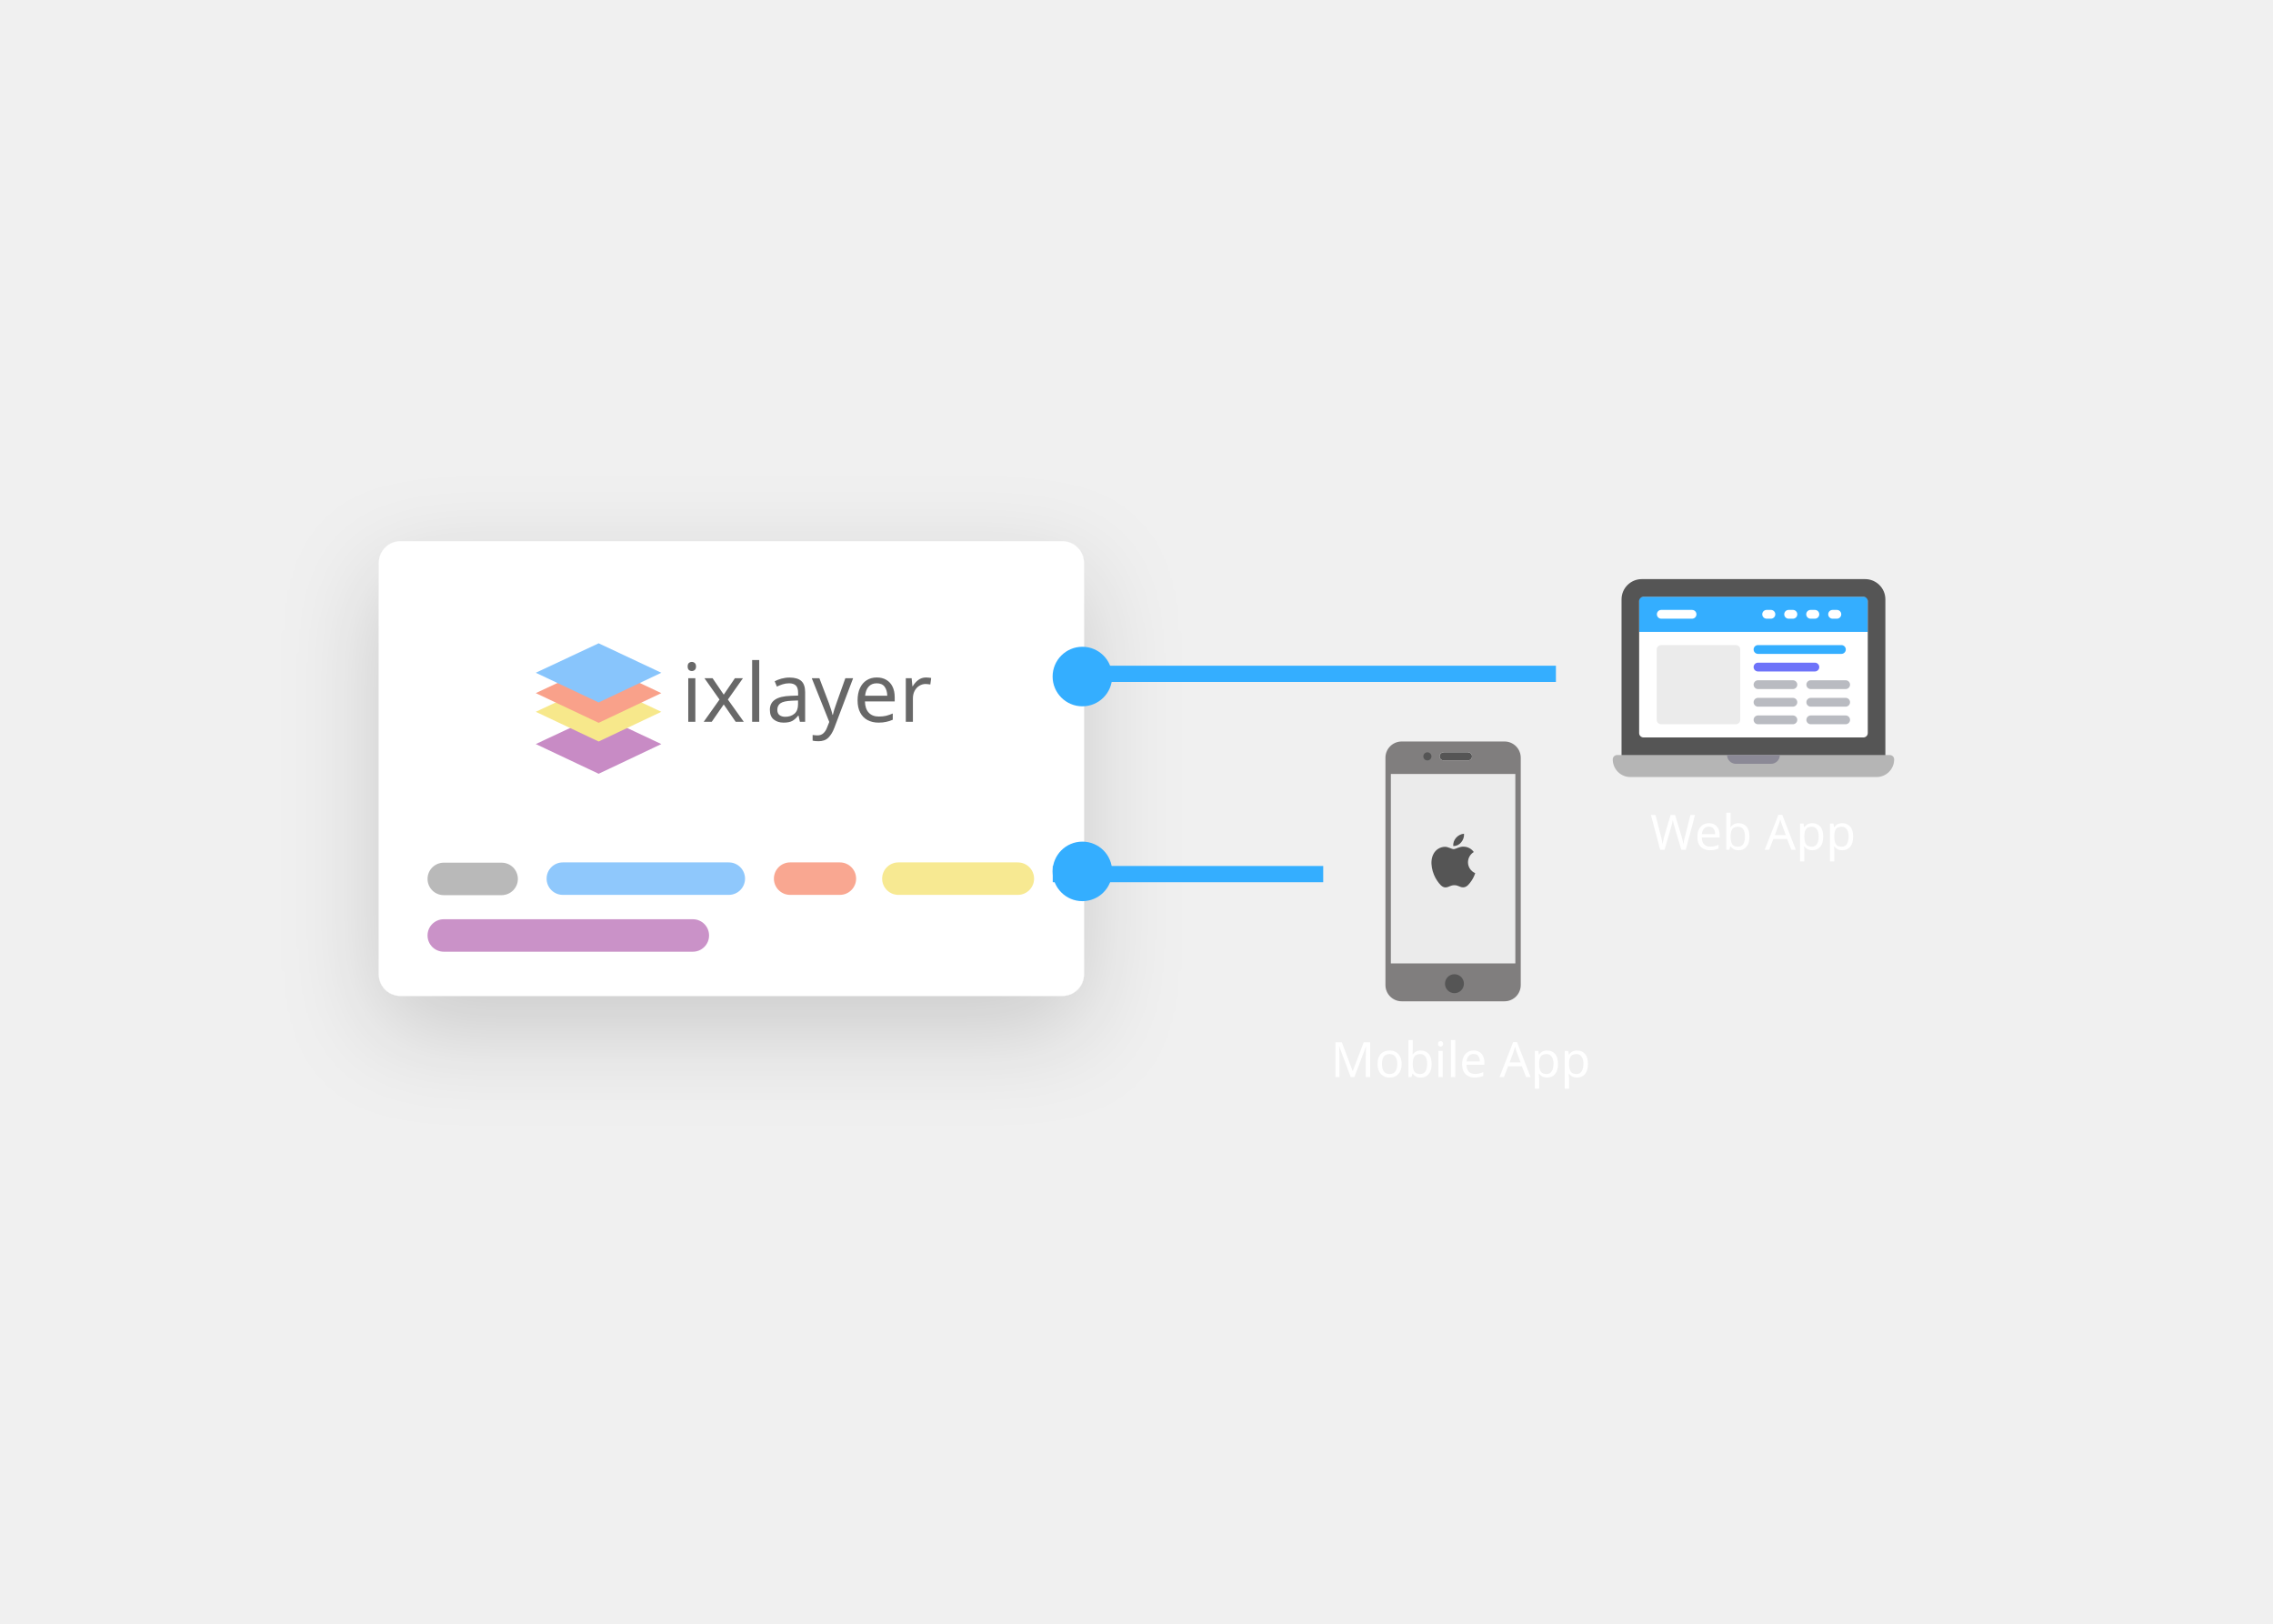
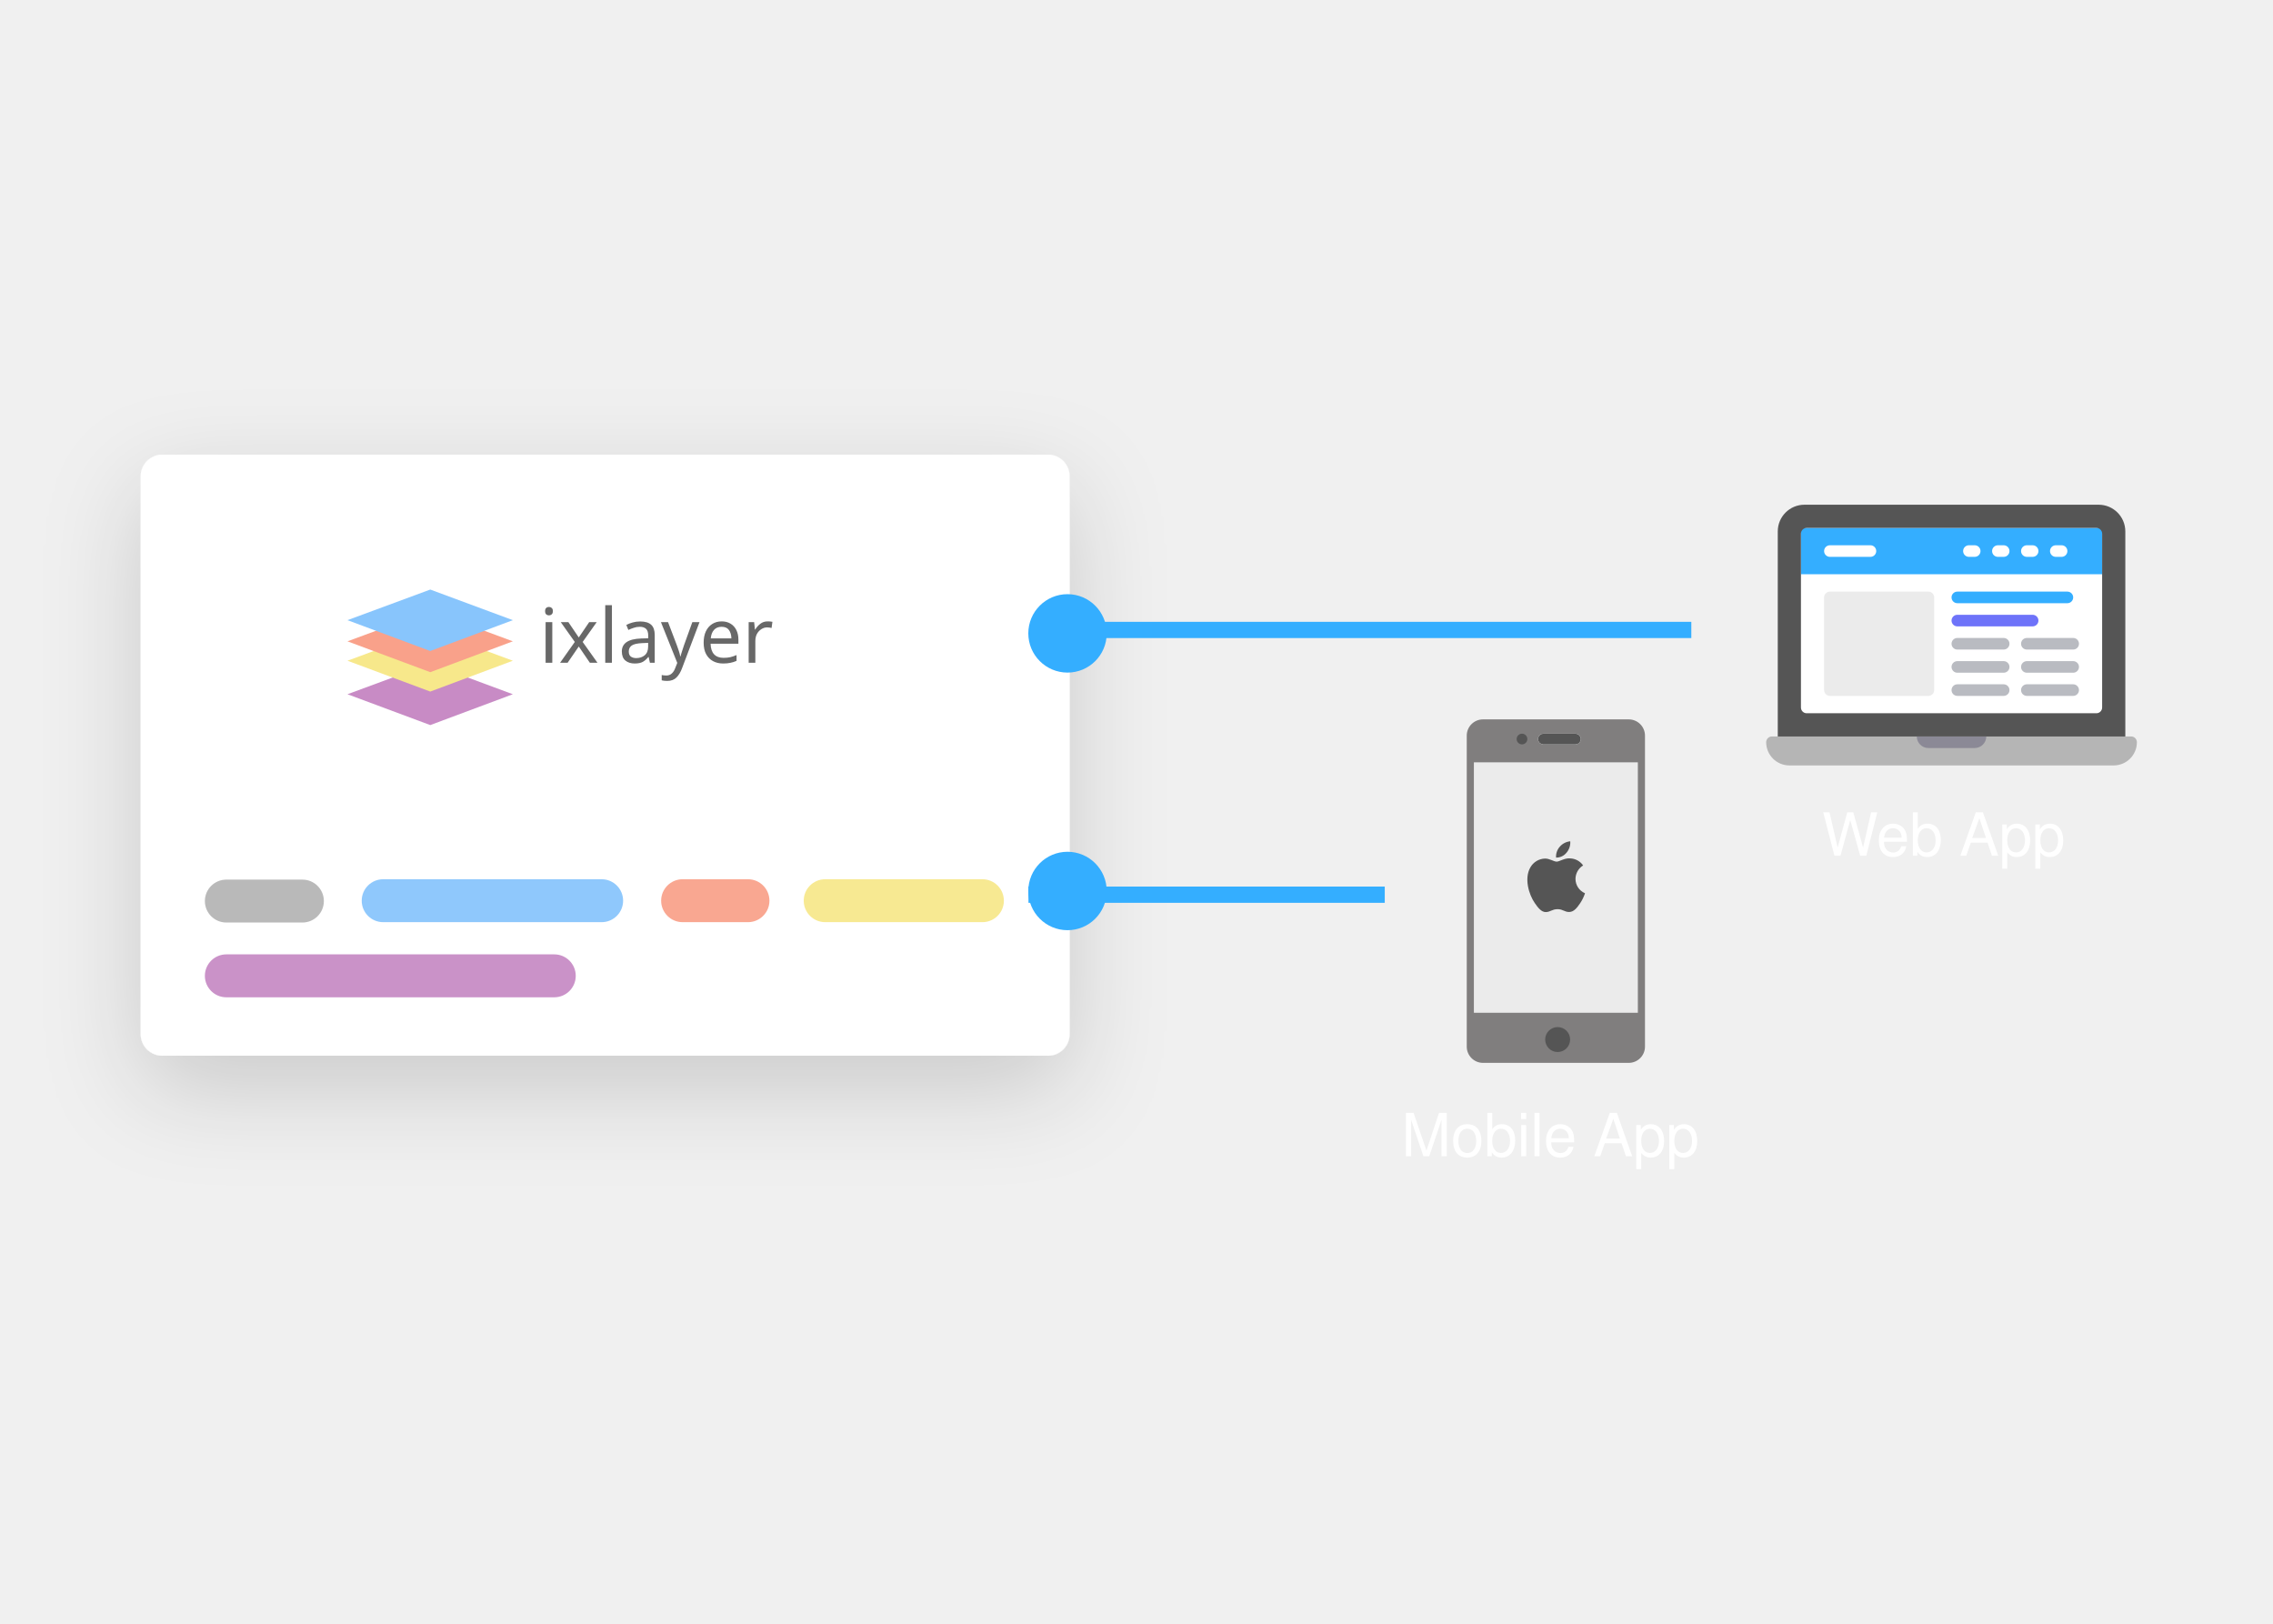
- <svg xmlns="http://www.w3.org/2000/svg" viewBox="-748 4996 420 300">
+ <svg xmlns="http://www.w3.org/2000/svg" viewBox="-743 7582 420 300">
  <defs>
-     <style>.a{clip-path:url(#d);}.b,.m,.t{fill:#fff;}.c{opacity:0.94;}.d{fill:#b5b5b5;}.e{fill:#88c5fc;}.f{fill:#c78bc5;}.g{fill:#f9a18a;}.h{fill:#f7e88b;}.i{fill:#686868;font-size:15px;font-family:TrebuchetMS, Trebuchet MS;}.j{fill:#c17dbe;opacity:0.89;}.k,.v{fill:none;}.k{stroke:#34aeff;stroke-miterlimit:10;stroke-width:3px;}.l{fill:#34aeff;}.m{font-size:9px;font-family:Quicksand-Regular, Quicksand;}.n{fill:#555;}.o{fill:#ebebeb;}.p{fill:#b9bbc1;}.q{fill:#6e73f9;}.r{fill:#8b8996;}.s{fill:#807e7e;}.t{stroke:#555;}.u{stroke:none;}.w{filter:url(#a);}</style>
-     <filter id="a" x="-705" y="5075" width="184.291" height="137.997" filterUnits="userSpaceOnUse">
+     <style>
+       .cls-1 {
+         clip-path: url(#clip-ix360-web-and-mobile_1);
+       }
+ 
+       .cls-13, .cls-2, .cls-20 {
+         fill: #fff;
+       }
+ 
+       .cls-3 {
+         opacity: 0.94;
+       }
+ 
+       .cls-4 {
+         fill: #b5b5b5;
+       }
+ 
+       .cls-5 {
+         fill: #88c5fc;
+       }
+ 
+       .cls-6 {
+         fill: #c78bc5;
+       }
+ 
+       .cls-7 {
+         fill: #f9a18a;
+       }
+ 
+       .cls-8 {
+         fill: #f7e88b;
+       }
+ 
+       .cls-9 {
+         fill: #686868;
+         font-size: 14px;
+         font-family: TrebuchetMS, Trebuchet MS;
+       }
+ 
+       .cls-10 {
+         fill: #c17dbe;
+         opacity: 0.89;
+       }
+ 
+       .cls-11, .cls-22 {
+         fill: none;
+       }
+ 
+       .cls-11 {
+         stroke: #34aeff;
+         stroke-miterlimit: 10;
+         stroke-width: 3px;
+       }
+ 
+       .cls-12 {
+         fill: #34aeff;
+       }
+ 
+       .cls-13 {
+         font-size: 11px;
+         font-family: Helvetica;
+       }
+ 
+       .cls-14 {
+         fill: #555;
+       }
+ 
+       .cls-15 {
+         fill: #ebebeb;
+       }
+ 
+       .cls-16 {
+         fill: #b9bbc1;
+       }
+ 
+       .cls-17 {
+         fill: #6e73f9;
+       }
+ 
+       .cls-18 {
+         fill: #8b8996;
+       }
+ 
+       .cls-19 {
+         fill: #807e7e;
+       }
+ 
+       .cls-20 {
+         stroke: #555;
+       }
+ 
+       .cls-21 {
+         stroke: none;
+       }
+ 
+       .cls-23 {
+         filter: url(#Rectangle_149);
+       }
+     </style>
+     <filter id="Rectangle_149" x="-744" y="7645" width="225.636" height="165.05" filterUnits="userSpaceOnUse">
      <feOffset dy="6" input="SourceAlpha" />
-       <feGaussianBlur stdDeviation="9" result="b" />
+       <feGaussianBlur stdDeviation="9" result="blur" />
      <feFlood flood-opacity="0.161" />
-       <feComposite operator="in" in2="b" />
+       <feComposite operator="in" in2="blur" />
      <feComposite in="SourceGraphic" />
    </filter>
-     <clipPath id="d">
-       <rect x="-748" y="4996" width="420" height="300" />
+     <clipPath id="clip-ix360-web-and-mobile_1">
+       <rect x="-743" y="7582" width="420" height="300" />
    </clipPath>
  </defs>
-   <g id="c" class="a">
-     <g transform="translate(-1843 3941.997)">
-       <g transform="translate(-467 -205.997)">
-         <g class="w" transform="matrix(1, 0, 0, 1, 2310, -3736)">
-           <rect class="b" width="130.291" height="83.997" rx="4" transform="translate(-678 5096)" />
-         </g>
-         <g class="c" transform="translate(1641.454 1419.336)">
-           <rect class="d" width="16.692" height="6" rx="3" transform="translate(-0.454 0.051)" />
-           <rect class="e" width="36.666" height="6" rx="3" transform="translate(21.546 0)" />
-           <rect class="f" width="52.021" height="6" rx="3" transform="translate(-0.454 10.5)" />
-           <rect class="g" width="15.19" height="6" rx="3" transform="translate(63.546 0)" />
-           <rect class="h" width="28.075" height="6" rx="3" transform="translate(83.546 0)" />
-         </g>
-         <g transform="translate(1661 1376.469)">
-           <text class="i" transform="translate(26.892 16.887)">
+   <g id="ix360-web-and-mobile_1" data-name="ix360-web-and-mobile – 1" class="cls-1">
+     <g id="Group_738" data-name="Group 738" transform="translate(-1882 6511.997)">
+       <g id="Group_392" data-name="Group 392" transform="translate(1165 1154.003)">
+         <g class="cls-23" transform="matrix(1, 0, 0, 1, 717, -7666)">
+           <rect id="Rectangle_149-2" data-name="Rectangle 149" class="cls-2" width="171.636" height="111.05" rx="4" transform="translate(-717 7666)" />
+         </g>
+         <g id="Group_353" data-name="Group 353" class="cls-3" transform="translate(11.856 78.446)">
+           <rect id="Rectangle_19" data-name="Rectangle 19" class="cls-4" width="21.989" height="7.932" rx="3.966" transform="translate(0 0.068)" />
+           <rect id="Rectangle_20" data-name="Rectangle 20" class="cls-5" width="48.301" height="7.932" rx="3.966" transform="translate(28.981 0)" />
+           <rect id="Rectangle_21" data-name="Rectangle 21" class="cls-6" width="68.529" height="7.932" rx="3.966" transform="translate(0 13.881)" />
+           <rect id="Rectangle_95" data-name="Rectangle 95" class="cls-7" width="20.01" height="7.932" rx="3.966" transform="translate(84.309 0)" />
+           <rect id="Rectangle_96" data-name="Rectangle 96" class="cls-8" width="36.985" height="7.932" rx="3.966" transform="translate(110.655 0)" />
+         </g>
+         <g id="ixlayer-logo" transform="translate(38.203 24.925)">
+           <text id="ix_layer" data-name="ix layer" class="cls-9" transform="translate(35.426 13.522)">
            <tspan x="0" y="0">ixlayer</tspan>
          </text>
-           <path class="j" d="M259,1087.829l11.617-5.444,11.583,5.444-11.583,5.488Z" transform="translate(-259 -1066.827)" />
-           <path class="h" d="M259,1087.829l11.617-5.444,11.583,5.444-11.583,5.488Z" transform="translate(-259 -1072.786)" />
-           <path class="g" d="M259,1087.829l11.617-5.444,11.583,5.444-11.583,5.488Z" transform="translate(-259 -1076.237)" />
-           <path class="e" d="M259,1087.829l11.617-5.444,11.583,5.444-11.583,5.488Z" transform="translate(-259 -1080)" />
+           <path id="Path_4" data-name="Path 4" class="cls-10" d="M259,1088.04l15.3-5.656,15.259,5.656-15.259,5.7Z" transform="translate(-259 -1068.7)" />
+           <path id="Path_3" data-name="Path 3" class="cls-8" d="M259,1088.04l15.3-5.656,15.259,5.656-15.259,5.7Z" transform="translate(-259 -1074.891)" />
+           <path id="Path_2" data-name="Path 2" class="cls-7" d="M259,1088.04l15.3-5.656,15.259,5.656-15.259,5.7Z" transform="translate(-259 -1078.475)" />
+           <path id="Path_1" data-name="Path 1" class="cls-5" d="M259,1088.04l15.3-5.656,15.259,5.656-15.259,5.7Z" transform="translate(-259 -1082.385)" />
        </g>
      </g>
-       <g transform="translate(299 -16)">
-         <g transform="translate(-169)">
-           <path class="k" d="M412.5,120H325" transform="translate(840 1074.5)" />
-           <path class="l" d="M5.5,0A5.5,5.5,0,1,1,0,5.5,5.5,5.5,0,0,1,5.5,0Z" transform="translate(1170.5 1189.5) rotate(90)" />
-         </g>
-         <g transform="translate(915 -23)">
-           <text class="m" transform="translate(205 1250)">
-             <tspan x="-19.049" y="0">Web App</tspan>
+       <g id="Group_694" data-name="Group 694" transform="translate(1329.007 1163.254)">
+         <g id="Group_693" data-name="Group 693" transform="translate(0 16.526)">
+           <path id="Path_342" data-name="Path 342" class="cls-11" d="M440.266,120H325" transform="translate(-317.755 -113.39)" />
+           <path id="Path_343" data-name="Path 343" class="cls-12" d="M7.271,0A7.245,7.245,0,1,1,0,7.245,7.258,7.258,0,0,1,7.271,0Z" transform="translate(14.491) rotate(90)" />
+         </g>
+         <g id="Group_397" data-name="Group 397" transform="translate(136.344 0)">
+           <text id="Web_App" data-name="Web App" class="cls-13" transform="translate(32.539 64.849)">
+             <tspan x="-22.226" y="0">Web App</tspan>
          </text>
-           <g transform="translate(179 1124.016)">
-             <g transform="translate(4.875 79.234)">
-               <rect class="b" width="42.25" height="26" transform="translate(0 0)" />
-             </g>
-             <g transform="translate(4.875 79.234)">
-               <rect class="l" width="42.25" height="6.5" transform="translate(0 0)" />
-             </g>
-             <g transform="translate(1.625 75.984)">
-               <path class="n" d="M61.006,75.984H19.743A3.743,3.743,0,0,0,16,79.718V109.3a.812.812,0,0,0,.813.813H63.938a.812.812,0,0,0,.812-.812V79.718A3.743,3.743,0,0,0,61.006,75.984ZM19.25,104.422V80.047a.813.813,0,0,1,.813-.812H60.688a.813.813,0,0,1,.813.813v24.375a.813.813,0,0,1-.813.813H20.063A.813.813,0,0,1,19.25,104.422Z" transform="translate(-16 -75.984)" />
-             </g>
-             <g transform="translate(0 108.484)">
-               <path class="d" d="M51.188,395.984H.813A.812.812,0,0,0,0,396.8H0a3.257,3.257,0,0,0,3.253,3.253H48.747A3.257,3.257,0,0,0,52,396.8h0A.812.812,0,0,0,51.188,395.984Z" transform="translate(0 -395.984)" />
-             </g>
-             <g transform="translate(8.125 81.672)">
-               <g transform="translate(0 0)">
-                 <path class="b" d="M86.5,133.609H80.813a.813.813,0,0,1,0-1.625H86.5a.813.813,0,1,1,0,1.625Z" transform="translate(-80 -131.984)" />
-               </g>
-             </g>
-             <g transform="translate(27.625 81.672)">
-               <g transform="translate(0 0)">
-                 <path class="b" d="M273.625,133.609h-.812a.812.812,0,0,1,0-1.625h.813a.813.813,0,0,1,0,1.625Z" transform="translate(-272 -131.984)" />
-               </g>
-             </g>
-             <g transform="translate(31.688 81.672)">
-               <g transform="translate(0 0)">
-                 <path class="b" d="M313.625,133.609h-.812a.812.812,0,0,1,0-1.625h.813a.813.813,0,0,1,0,1.625Z" transform="translate(-312 -131.984)" />
-               </g>
-             </g>
-             <g transform="translate(35.75 81.672)">
-               <g transform="translate(0 0)">
-                 <path class="b" d="M353.625,133.609h-.812a.812.812,0,0,1,0-1.625h.813a.813.813,0,0,1,0,1.625Z" transform="translate(-352 -131.984)" />
-               </g>
-             </g>
-             <g transform="translate(39.813 81.672)">
-               <g transform="translate(0 0)">
-                 <path class="b" d="M393.625,133.609h-.812a.812.812,0,0,1,0-1.625h.813a.813.813,0,0,1,0,1.625Z" transform="translate(-392 -131.984)" />
-               </g>
-             </g>
-             <g transform="translate(8.125 88.172)">
-               <path class="o" d="M94.625,210.609H80.813A.813.813,0,0,1,80,209.8v-13a.813.813,0,0,1,.813-.812H94.625a.813.813,0,0,1,.813.813v13A.813.813,0,0,1,94.625,210.609Z" transform="translate(-80 -195.984)" />
-             </g>
-             <g transform="translate(26 88.172)">
-               <g transform="translate(0 0)">
-                 <path class="l" d="M272.25,197.609H256.813a.813.813,0,0,1,0-1.625H272.25a.812.812,0,0,1,0,1.625Z" transform="translate(-256 -195.984)" />
-               </g>
-             </g>
-             <g transform="translate(26 94.672)">
-               <g transform="translate(0 0)">
-                 <path class="p" d="M263.313,261.609h-6.5a.813.813,0,0,1,0-1.625h6.5a.813.813,0,0,1,0,1.625Z" transform="translate(-256 -259.984)" />
-               </g>
-             </g>
-             <g transform="translate(26 97.922)">
-               <path class="p" d="M263.313,293.609h-6.5a.813.813,0,0,1,0-1.625h6.5a.813.813,0,0,1,0,1.625Z" transform="translate(-256 -291.984)" />
-             </g>
-             <g transform="translate(26 101.172)">
-               <path class="p" d="M263.313,325.609h-6.5a.813.813,0,0,1,0-1.625h6.5a.813.813,0,0,1,0,1.625Z" transform="translate(-256 -323.984)" />
-             </g>
-             <g transform="translate(35.75 94.672)">
-               <g transform="translate(0 0)">
-                 <path class="p" d="M359.313,261.609h-6.5a.813.813,0,0,1,0-1.625h6.5a.813.813,0,0,1,0,1.625Z" transform="translate(-352 -259.984)" />
-               </g>
-             </g>
-             <g transform="translate(35.75 97.922)">
-               <path class="p" d="M359.313,293.609h-6.5a.813.813,0,0,1,0-1.625h6.5a.813.813,0,0,1,0,1.625Z" transform="translate(-352 -291.984)" />
-             </g>
-             <g transform="translate(35.75 101.172)">
-               <path class="p" d="M359.313,325.609h-6.5a.813.813,0,0,1,0-1.625h6.5a.813.813,0,0,1,0,1.625Z" transform="translate(-352 -323.984)" />
-             </g>
-             <g transform="translate(26 91.422)">
-               <g transform="translate(0 0)">
-                 <path class="q" d="M267.375,229.609H256.813a.813.813,0,0,1,0-1.625h10.563a.813.813,0,0,1,0,1.625Z" transform="translate(-256 -227.984)" />
-               </g>
-             </g>
-             <g transform="translate(21.125 108.484)">
-               <path class="r" d="M209.625,397.609h6.5a1.625,1.625,0,0,0,1.625-1.625H208A1.625,1.625,0,0,0,209.625,397.609Z" transform="translate(-208 -395.984)" />
+           <g id="Laptop_-_01" data-name="Laptop - 01">
+             <g id="Group_615" data-name="Group 615" transform="translate(6.422 4.281)">
+               <rect id="Rectangle_196" data-name="Rectangle 196" class="cls-2" width="55.657" height="34.251" transform="translate(0 0)" />
+             </g>
+             <g id="Group_616" data-name="Group 616" transform="translate(6.422 4.281)">
+               <rect id="Rectangle_197" data-name="Rectangle 197" class="cls-12" width="55.657" height="8.563" transform="translate(0 0)" />
+             </g>
+             <g id="Group_617" data-name="Group 617" transform="translate(2.141)">
+               <path id="Path_888" data-name="Path 888" class="cls-14" d="M75.287,75.984H20.93A4.93,4.93,0,0,0,16,80.9v38.965a1.07,1.07,0,0,0,1.07,1.07H79.15a1.07,1.07,0,0,0,1.07-1.07V80.9A4.931,4.931,0,0,0,75.287,75.984ZM20.281,113.446V81.336a1.07,1.07,0,0,1,1.07-1.07H74.868a1.07,1.07,0,0,1,1.07,1.07v32.11a1.07,1.07,0,0,1-1.07,1.07H21.352A1.07,1.07,0,0,1,20.281,113.446Z" transform="translate(-16 -75.984)" />
+             </g>
+             <g id="Group_618" data-name="Group 618" transform="translate(0 42.813)">
+               <path id="Path_889" data-name="Path 889" class="cls-4" d="M67.431,395.984H1.07A1.07,1.07,0,0,0,0,397.054H0a4.29,4.29,0,0,0,4.285,4.285h59.93a4.29,4.29,0,0,0,4.285-4.285h0A1.069,1.069,0,0,0,67.431,395.984Z" transform="translate(0 -395.984)" />
+             </g>
+             <g id="Group_620" data-name="Group 620" transform="translate(10.703 7.492)">
+               <g id="Group_619" data-name="Group 619" transform="translate(0 0)">
+                 <path id="Path_890" data-name="Path 890" class="cls-2" d="M88.563,134.125H81.07a1.07,1.07,0,0,1,0-2.141h7.492a1.07,1.07,0,1,1,0,2.141Z" transform="translate(-80 -131.984)" />
+               </g>
+             </g>
+             <g id="Group_622" data-name="Group 622" transform="translate(36.391 7.492)">
+               <g id="Group_621" data-name="Group 621" transform="translate(0 0)">
+                 <path id="Path_891" data-name="Path 891" class="cls-2" d="M274.141,134.125h-1.07a1.07,1.07,0,0,1,0-2.141h1.07a1.07,1.07,0,1,1,0,2.141Z" transform="translate(-272 -131.984)" />
+               </g>
+             </g>
+             <g id="Group_624" data-name="Group 624" transform="translate(41.743 7.492)">
+               <g id="Group_623" data-name="Group 623" transform="translate(0 0)">
+                 <path id="Path_892" data-name="Path 892" class="cls-2" d="M314.141,134.125h-1.07a1.07,1.07,0,0,1,0-2.141h1.07a1.07,1.07,0,0,1,0,2.141Z" transform="translate(-312 -131.984)" />
+               </g>
+             </g>
+             <g id="Group_626" data-name="Group 626" transform="translate(47.095 7.492)">
+               <g id="Group_625" data-name="Group 625" transform="translate(0 0)">
+                 <path id="Path_893" data-name="Path 893" class="cls-2" d="M354.141,134.125h-1.07a1.07,1.07,0,1,1,0-2.141h1.07a1.07,1.07,0,0,1,0,2.141Z" transform="translate(-352 -131.984)" />
+               </g>
+             </g>
+             <g id="Group_628" data-name="Group 628" transform="translate(52.446 7.492)">
+               <g id="Group_627" data-name="Group 627" transform="translate(0 0)">
+                 <path id="Path_894" data-name="Path 894" class="cls-2" d="M394.141,134.125h-1.07a1.07,1.07,0,1,1,0-2.141h1.07a1.07,1.07,0,0,1,0,2.141Z" transform="translate(-392 -131.984)" />
+               </g>
+             </g>
+             <g id="Group_629" data-name="Group 629" transform="translate(10.703 16.055)">
+               <path id="Path_895" data-name="Path 895" class="cls-15" d="M99.266,215.25H81.07A1.07,1.07,0,0,1,80,214.18V197.054a1.07,1.07,0,0,1,1.07-1.07h18.2a1.07,1.07,0,0,1,1.07,1.07V214.18A1.07,1.07,0,0,1,99.266,215.25Z" transform="translate(-80 -195.984)" />
+             </g>
+             <g id="Group_631" data-name="Group 631" transform="translate(34.251 16.055)">
+               <g id="Group_630" data-name="Group 630" transform="translate(0 0)">
+                 <path id="Path_896" data-name="Path 896" class="cls-12" d="M277.407,198.125H257.07a1.07,1.07,0,1,1,0-2.141h20.336a1.07,1.07,0,0,1,0,2.141Z" transform="translate(-256 -195.984)" />
+               </g>
+             </g>
+             <g id="Group_633" data-name="Group 633" transform="translate(34.251 24.618)">
+               <g id="Group_632" data-name="Group 632" transform="translate(0 0)">
+                 <path id="Path_897" data-name="Path 897" class="cls-16" d="M265.633,262.125H257.07a1.07,1.07,0,1,1,0-2.141h8.563a1.07,1.07,0,1,1,0,2.141Z" transform="translate(-256 -259.984)" />
+               </g>
+             </g>
+             <g id="Group_635" data-name="Group 635" transform="translate(34.251 28.899)">
+               <g id="Group_634" data-name="Group 634">
+                 <path id="Path_898" data-name="Path 898" class="cls-16" d="M265.633,294.125H257.07a1.07,1.07,0,1,1,0-2.141h8.563a1.07,1.07,0,1,1,0,2.141Z" transform="translate(-256 -291.984)" />
+               </g>
+             </g>
+             <g id="Group_637" data-name="Group 637" transform="translate(34.251 33.18)">
+               <g id="Group_636" data-name="Group 636">
+                 <path id="Path_899" data-name="Path 899" class="cls-16" d="M265.633,326.125H257.07a1.07,1.07,0,1,1,0-2.141h8.563a1.07,1.07,0,1,1,0,2.141Z" transform="translate(-256 -323.984)" />
+               </g>
+             </g>
+             <g id="Group_639" data-name="Group 639" transform="translate(47.095 24.618)">
+               <g id="Group_638" data-name="Group 638" transform="translate(0 0)">
+                 <path id="Path_900" data-name="Path 900" class="cls-16" d="M361.633,262.125H353.07a1.07,1.07,0,1,1,0-2.141h8.563a1.07,1.07,0,0,1,0,2.141Z" transform="translate(-352 -259.984)" />
+               </g>
+             </g>
+             <g id="Group_641" data-name="Group 641" transform="translate(47.095 28.899)">
+               <g id="Group_640" data-name="Group 640">
+                 <path id="Path_901" data-name="Path 901" class="cls-16" d="M361.633,294.125H353.07a1.07,1.07,0,0,1,0-2.141h8.563a1.07,1.07,0,0,1,0,2.141Z" transform="translate(-352 -291.984)" />
+               </g>
+             </g>
+             <g id="Group_643" data-name="Group 643" transform="translate(47.095 33.18)">
+               <g id="Group_642" data-name="Group 642">
+                 <path id="Path_902" data-name="Path 902" class="cls-16" d="M361.633,326.125H353.07a1.07,1.07,0,1,1,0-2.141h8.563a1.07,1.07,0,0,1,0,2.141Z" transform="translate(-352 -323.984)" />
+               </g>
+             </g>
+             <g id="Group_645" data-name="Group 645" transform="translate(34.251 20.336)">
+               <g id="Group_644" data-name="Group 644" transform="translate(0 0)">
+                 <path id="Path_903" data-name="Path 903" class="cls-17" d="M270.985,230.125H257.07a1.07,1.07,0,1,1,0-2.141h13.914a1.07,1.07,0,0,1,0,2.141Z" transform="translate(-256 -227.984)" />
+               </g>
+             </g>
+             <g id="Group_646" data-name="Group 646" transform="translate(27.829 42.813)">
+               <path id="Path_904" data-name="Path 904" class="cls-18" d="M210.141,398.125H218.7a2.141,2.141,0,0,0,2.141-2.141H208A2.141,2.141,0,0,0,210.141,398.125Z" transform="translate(-208 -395.984)" />
            </g>
          </g>
        </g>
      </g>
-       <g transform="translate(0 20)">
-         <path class="k" d="M374.976,120H325" transform="translate(964.524 1075.5)" />
-         <path class="l" d="M5.5,0A5.5,5.5,0,1,1,0,5.5,5.5,5.5,0,0,1,5.5,0Z" transform="translate(1300.5 1189.5) rotate(90)" />
-         <g transform="translate(1155 -30)">
-           <text class="m" transform="translate(209 1263)">
-             <tspan x="-23.121" y="0">Mobile App</tspan>
+       <g id="Group_692" data-name="Group 692" transform="translate(1329.007 1202.916)">
+         <g id="Group_691" data-name="Group 691" transform="translate(0 24.458)">
+           <path id="Path_924" data-name="Path 924" class="cls-11" d="M390.835,120H325" transform="translate(-324.969 -112.068)" />
+           <path id="Path_925" data-name="Path 925" class="cls-12" d="M7.271,0A7.245,7.245,0,1,1,0,7.245,7.258,7.258,0,0,1,7.271,0Z" transform="translate(14.491) rotate(90)" />
+         </g>
+         <g id="Group_689" data-name="Group 689" transform="translate(69.16)">
+           <text id="Mobile_App" data-name="Mobile App" class="cls-13" transform="translate(27 80.714)">
+             <tspan x="-27.215" y="0">Mobile App</tspan>
          </text>
-           <g transform="translate(-1104 -2083)">
-             <rect class="s" width="25" height="48" rx="3" transform="translate(1300 3284)" />
-             <rect class="o" width="23" height="35" transform="translate(1301 3290)" />
-             <circle class="n" cx="1.75" cy="1.75" r="1.75" transform="translate(1311 3327)" />
-             <circle class="n" cx="0.75" cy="0.75" r="0.75" transform="translate(1307 3286)" />
-             <g class="t" transform="translate(1310 3286)">
-               <rect class="u" width="6" height="1.5" rx="0.75" />
-               <rect class="v" x="0.5" y="0.5" width="5" height="0.5" rx="0.25" />
-             </g>
-             <g transform="translate(1260.952 3301.036)">
-               <path class="n" d="M54.3,5.275a2.246,2.246,0,0,1,1.072-1.89A2.319,2.319,0,0,0,53.556,2.4c-.773-.078-1.509.455-1.9.455s-1-.444-1.638-.432a2.429,2.429,0,0,0-2.054,1.245c-.876,1.519-.224,3.77.629,5,.417.6.914,1.281,1.567,1.256.629-.025.866-.407,1.627-.407s.974.407,1.639.394S54.531,9.3,54.945,8.7a5.475,5.475,0,0,0,.688-1.412A2.193,2.193,0,0,1,54.3,5.275Zm-1.25-3.69A2.188,2.188,0,0,0,53.566,0,2.226,2.226,0,0,0,52.1.752a2.082,2.082,0,0,0-.527,1.536A1.841,1.841,0,0,0,53.05,1.586Z" transform="translate(0)" />
+           <g id="Group_690" data-name="Group 690" transform="translate(11.856)">
+             <rect id="Rectangle_198" data-name="Rectangle 198" class="cls-19" width="32.933" height="63.459" rx="3" />
+             <rect id="Rectangle_199" data-name="Rectangle 199" class="cls-15" width="30.299" height="46.272" transform="translate(1.317 7.932)" />
+             <circle id="Ellipse_440" data-name="Ellipse 440" class="cls-14" cx="2.305" cy="2.305" r="2.305" transform="translate(14.491 56.849)" />
+             <circle id="Ellipse_441" data-name="Ellipse 441" class="cls-14" cx="0.988" cy="0.988" r="0.988" transform="translate(9.221 2.644)" />
+             <g id="Rectangle_200" data-name="Rectangle 200" class="cls-20" transform="translate(13.173 2.644)">
+               <rect class="cls-21" width="7.904" height="1.983" rx="0.992" />
+               <rect class="cls-22" x="0.5" y="0.5" width="6.904" height="0.983" rx="0.492" />
+             </g>
+             <g id="apple" transform="translate(11.197 22.522)">
+               <path id="Path_21" data-name="Path 21" class="cls-14" d="M56.443,6.95a2.959,2.959,0,0,1,1.412-2.49,3.054,3.054,0,0,0-2.392-1.3c-1.019-.1-1.987.6-2.5.6s-1.313-.584-2.158-.569A3.2,3.2,0,0,0,48.1,4.834c-1.153,2-.3,4.967.829,6.59.549.795,1.2,1.687,2.064,1.655.828-.033,1.141-.536,2.143-.536s1.283.536,2.159.519,1.456-.81,2-1.607A7.213,7.213,0,0,0,58.2,9.6,2.889,2.889,0,0,1,56.443,6.95ZM54.8,2.089A2.882,2.882,0,0,0,55.476,0,2.932,2.932,0,0,0,53.55.991a2.742,2.742,0,0,0-.695,2.024A2.426,2.426,0,0,0,54.8,2.089Z" transform="translate(-47.548)" />
            </g>
          </g>
        </g>
      </g>
    </g>
  </g>
</svg>
